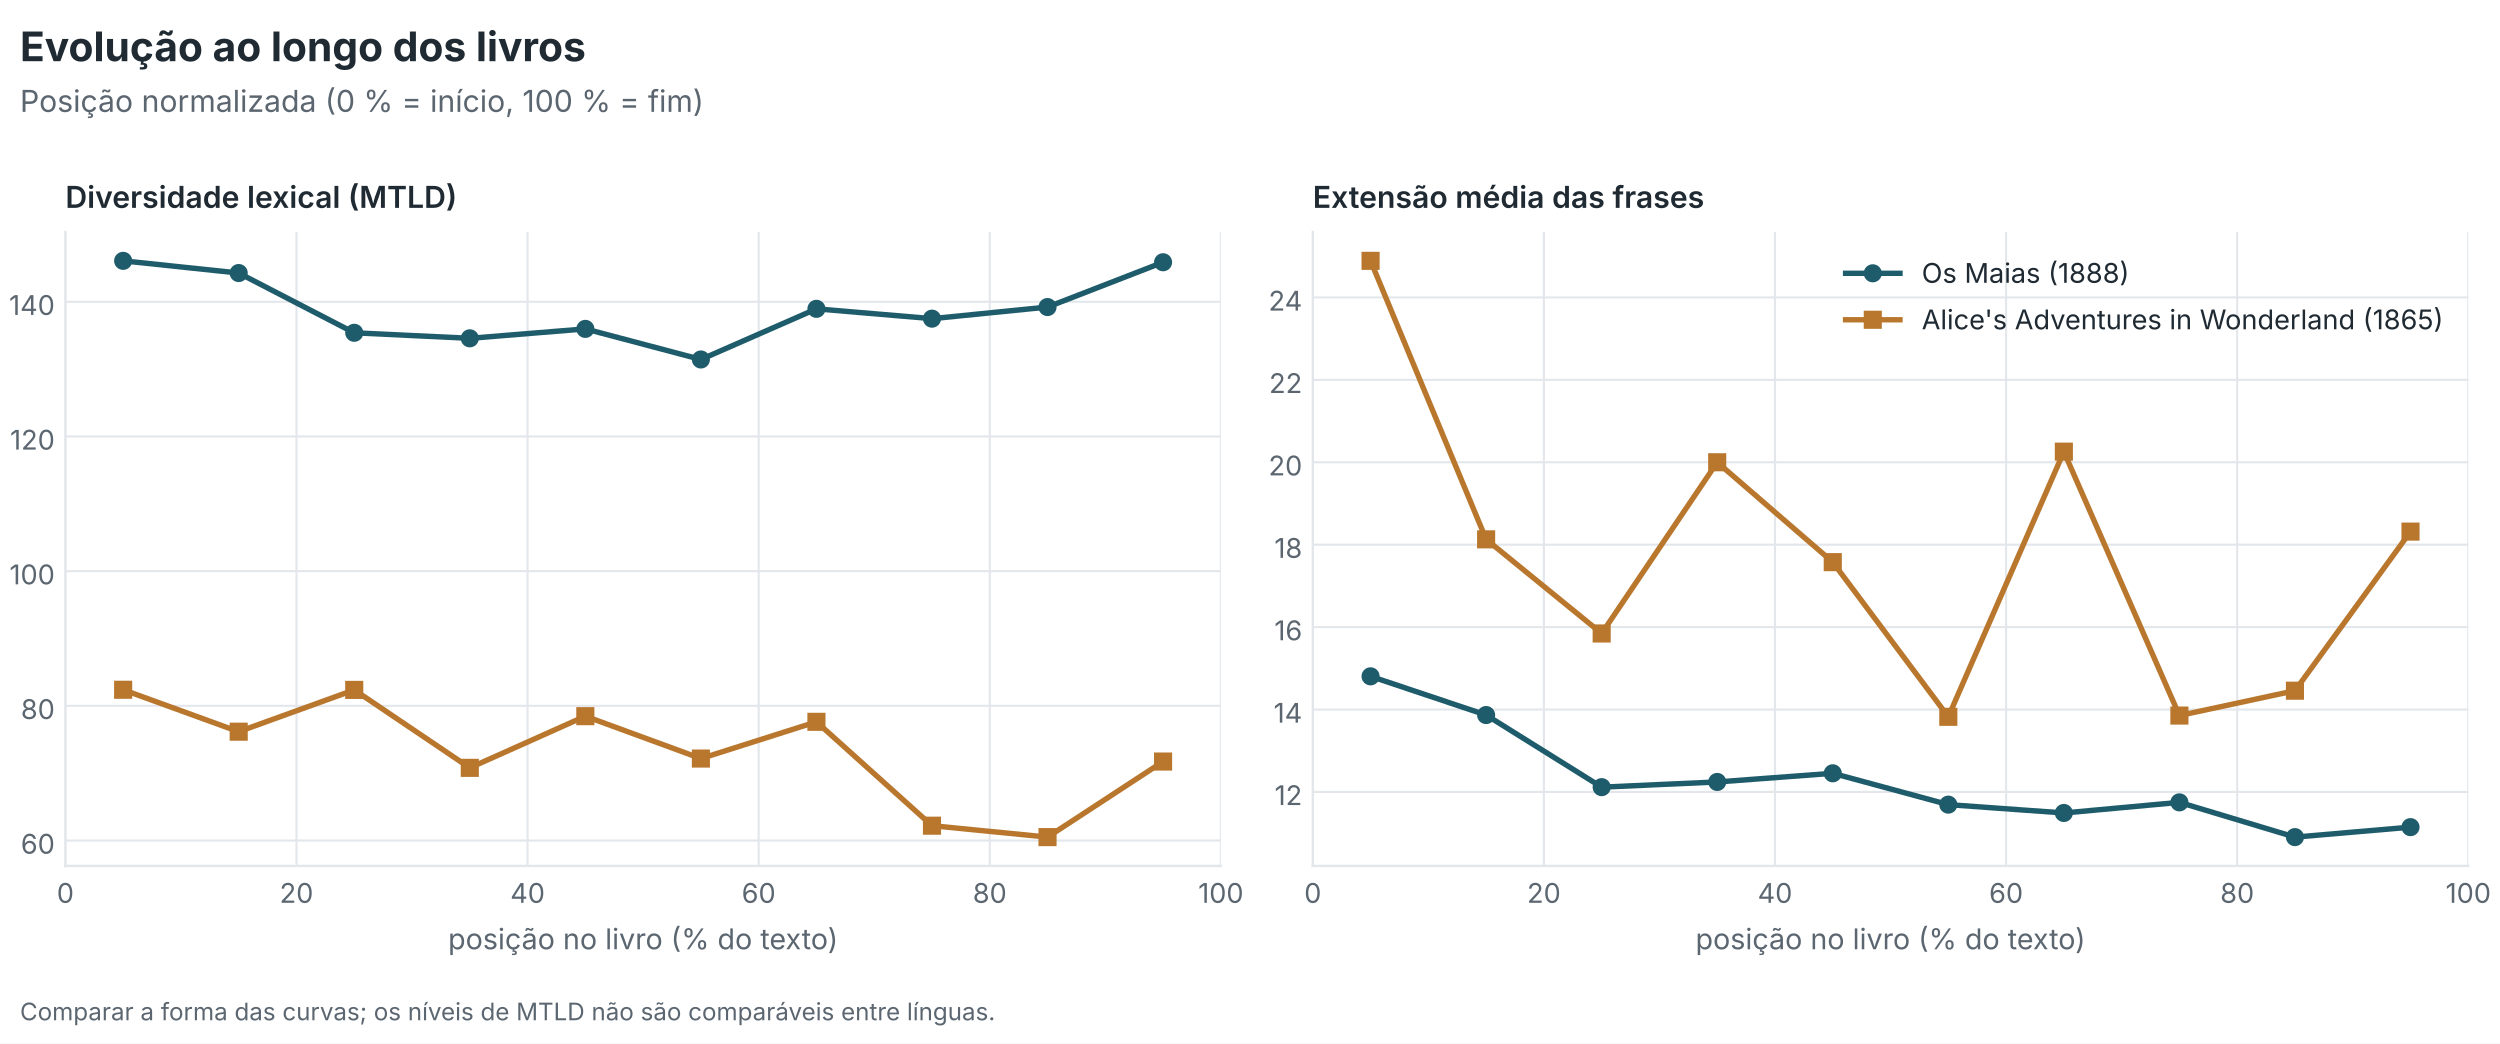
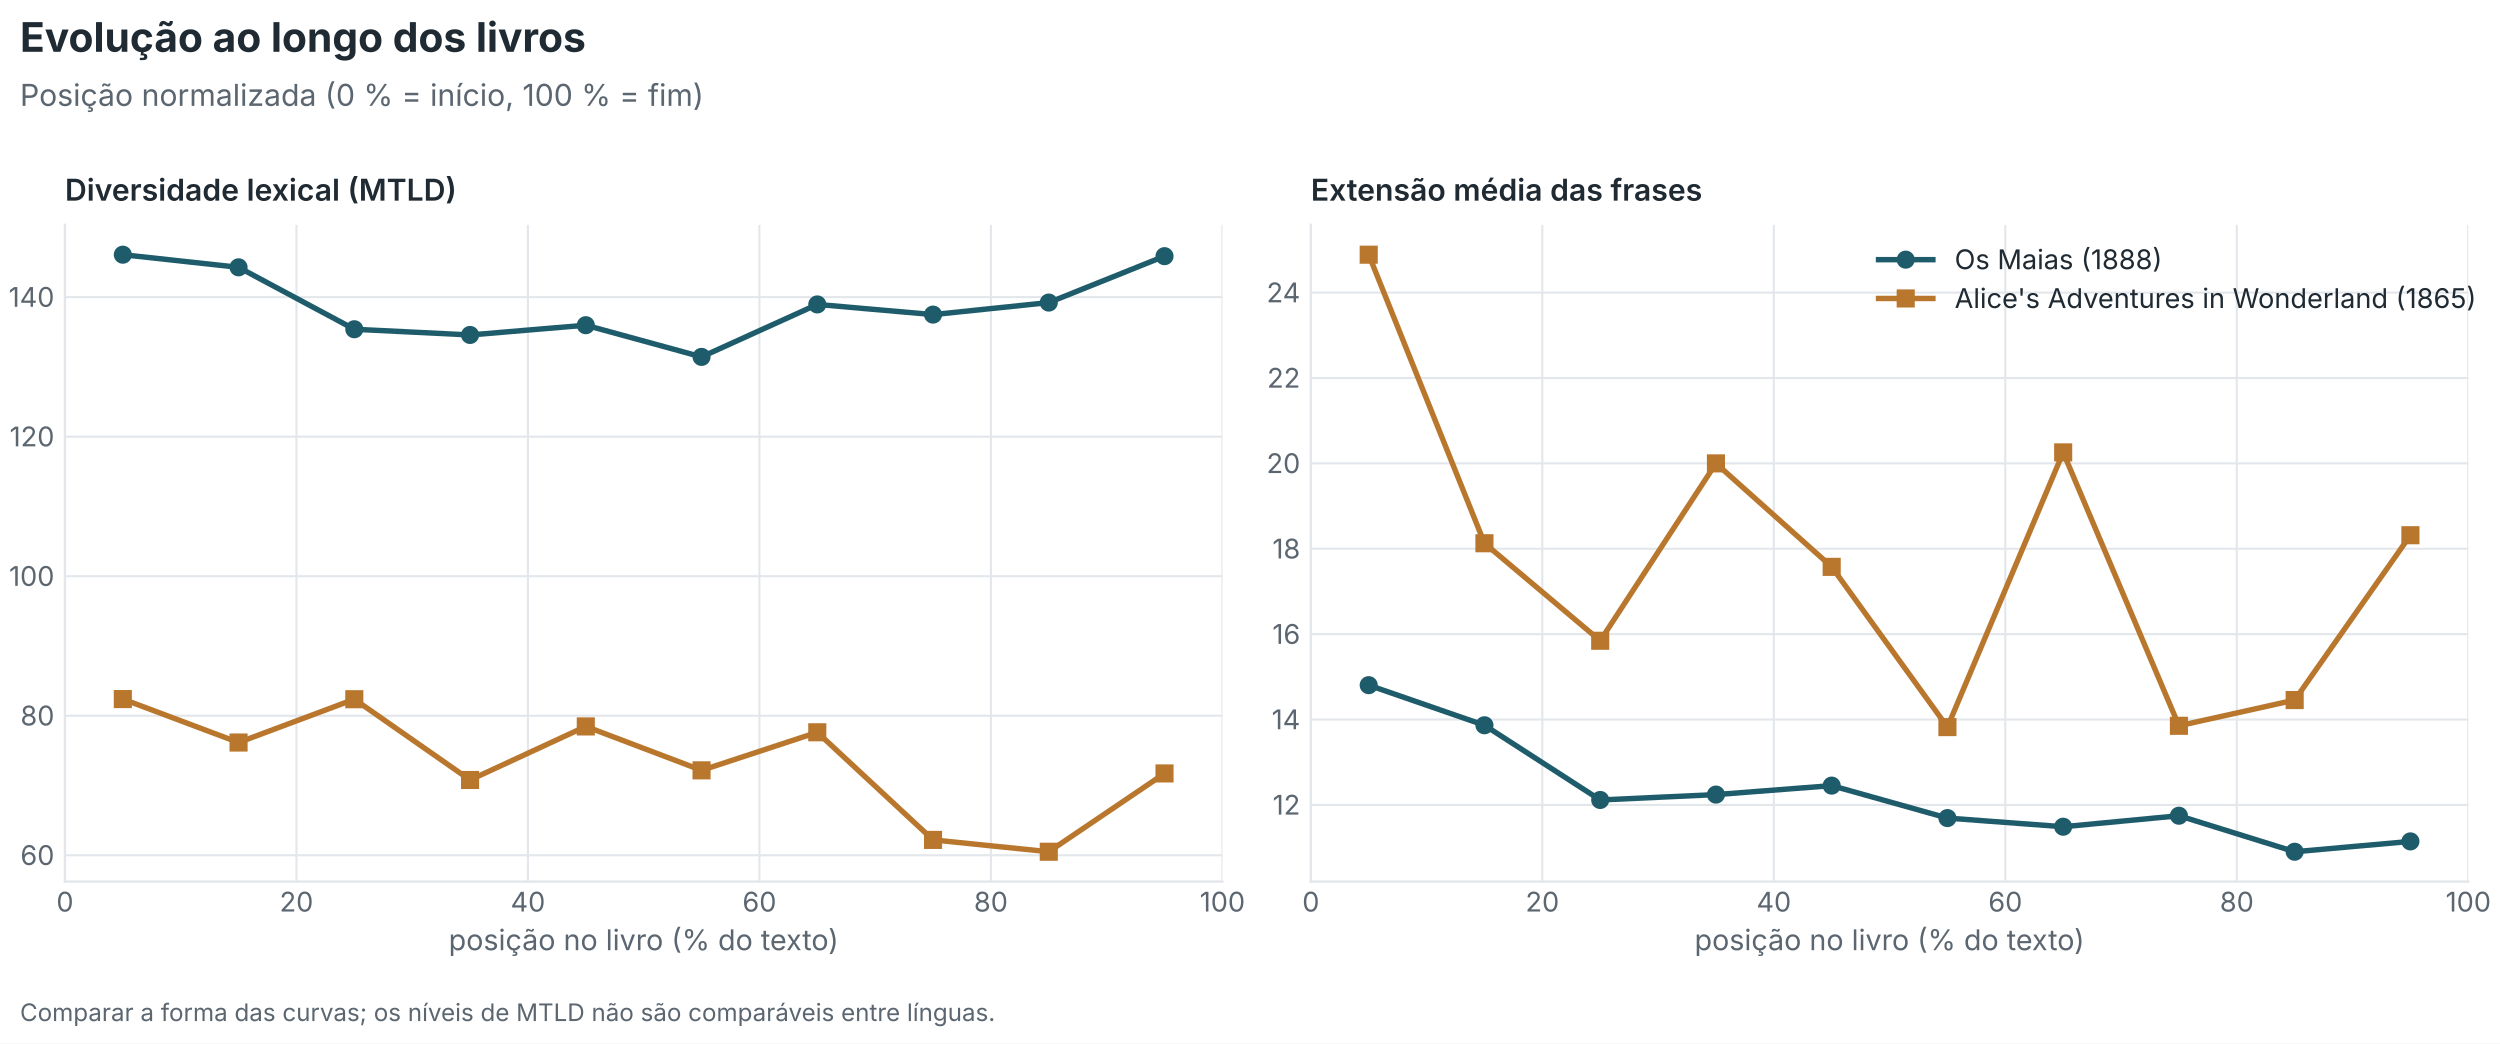
<svg xmlns="http://www.w3.org/2000/svg" xmlns:xlink="http://www.w3.org/1999/xlink" width="828pt" height="345.6pt" viewBox="0 0 828 345.6" version="1.1">
  <defs>
    <style type="text/css">*{stroke-linejoin: round; stroke-linecap: butt}</style>
  </defs>
  <g id="figure_1">
    <g id="patch_1">
      <path d="M 0 345.6  L 828 345.6  L 828 0  L 0 0  z " style="fill: #ffffff" />
    </g>
    <g id="axes_1">
      <g id="patch_2">
-         <path d="M 21.653 286.795  L 404.344 286.795  L 404.344 76.848  L 21.653 76.848  z " style="fill: #ffffff" />
+         <path d="M 21.511 291.983  L 404.857 291.983  L 404.857 74.47  L 21.511 74.47  z " style="fill: #ffffff" />
      </g>
      <g id="matplotlib.axis_1">
        <g id="xtick_1">
          <g id="line2d_1">
-             <path d="M 21.653 286.795  L 21.653 76.848  " clip-path="url(#p7f18aff150)" style="fill: none; stroke: #e3e7eb; stroke-width: 0.7; stroke-linecap: square" />
+             <path d="M 21.511 291.983  L 21.511 74.47  " clip-path="url(#p16fabc2df2)" style="fill: none; stroke: #e3e7eb; stroke-width: 0.7; stroke-linecap: square" />
          </g>
          <g id="line2d_2" />
          <g id="text_1">
-             <text style="font-size: 9px; font-family: 'Inter', 'Source Sans 3', 'Source Sans Pro', 'Helvetica Neue', 'Arial', 'DejaVu Sans', sans-serif; text-anchor: middle; fill: #5b6670" x="21.653" y="299.014" transform="rotate(-0 21.65258 299.0142)">0</text>
+             <text style="font-size: 9px; font-family: 'Inter', 'Source Sans 3', 'Source Sans Pro', 'Helvetica Neue', 'Arial', 'DejaVu Sans', sans-serif; text-anchor: middle; fill: #5b6670" x="21.511" y="301.91" transform="rotate(-0 21.51055 301.9097)">0</text>
          </g>
        </g>
        <g id="xtick_2">
          <g id="line2d_3">
-             <path d="M 98.191 286.795  L 98.191 76.848  " clip-path="url(#p7f18aff150)" style="fill: none; stroke: #e3e7eb; stroke-width: 0.7; stroke-linecap: square" />
+             <path d="M 98.18 291.983  L 98.18 74.47  " clip-path="url(#p16fabc2df2)" style="fill: none; stroke: #e3e7eb; stroke-width: 0.7; stroke-linecap: square" />
          </g>
          <g id="line2d_4" />
          <g id="text_2">
-             <text style="font-size: 9px; font-family: 'Inter', 'Source Sans 3', 'Source Sans Pro', 'Helvetica Neue', 'Arial', 'DejaVu Sans', sans-serif; text-anchor: middle; fill: #5b6670" x="98.191" y="299.014" transform="rotate(-0 98.19086 299.0142)">20</text>
+             <text style="font-size: 9px; font-family: 'Inter', 'Source Sans 3', 'Source Sans Pro', 'Helvetica Neue', 'Arial', 'DejaVu Sans', sans-serif; text-anchor: middle; fill: #5b6670" x="98.18" y="301.91" transform="rotate(-0 98.17975 301.9097)">20</text>
          </g>
        </g>
        <g id="xtick_3">
          <g id="line2d_5">
-             <path d="M 174.729 286.795  L 174.729 76.848  " clip-path="url(#p7f18aff150)" style="fill: none; stroke: #e3e7eb; stroke-width: 0.7; stroke-linecap: square" />
+             <path d="M 174.849 291.983  L 174.849 74.47  " clip-path="url(#p16fabc2df2)" style="fill: none; stroke: #e3e7eb; stroke-width: 0.7; stroke-linecap: square" />
          </g>
          <g id="line2d_6" />
          <g id="text_3">
-             <text style="font-size: 9px; font-family: 'Inter', 'Source Sans 3', 'Source Sans Pro', 'Helvetica Neue', 'Arial', 'DejaVu Sans', sans-serif; text-anchor: middle; fill: #5b6670" x="174.729" y="299.014" transform="rotate(-0 174.7291 299.0142)">40</text>
+             <text style="font-size: 9px; font-family: 'Inter', 'Source Sans 3', 'Source Sans Pro', 'Helvetica Neue', 'Arial', 'DejaVu Sans', sans-serif; text-anchor: middle; fill: #5b6670" x="174.849" y="301.91" transform="rotate(-0 174.849 301.9097)">40</text>
          </g>
        </g>
        <g id="xtick_4">
          <g id="line2d_7">
-             <path d="M 251.267 286.795  L 251.267 76.848  " clip-path="url(#p7f18aff150)" style="fill: none; stroke: #e3e7eb; stroke-width: 0.7; stroke-linecap: square" />
+             <path d="M 251.518 291.983  L 251.518 74.47  " clip-path="url(#p16fabc2df2)" style="fill: none; stroke: #e3e7eb; stroke-width: 0.7; stroke-linecap: square" />
          </g>
          <g id="line2d_8" />
          <g id="text_4">
-             <text style="font-size: 9px; font-family: 'Inter', 'Source Sans 3', 'Source Sans Pro', 'Helvetica Neue', 'Arial', 'DejaVu Sans', sans-serif; text-anchor: middle; fill: #5b6670" x="251.267" y="299.014" transform="rotate(-0 251.2674 299.0142)">60</text>
+             <text style="font-size: 9px; font-family: 'Inter', 'Source Sans 3', 'Source Sans Pro', 'Helvetica Neue', 'Arial', 'DejaVu Sans', sans-serif; text-anchor: middle; fill: #5b6670" x="251.518" y="301.91" transform="rotate(-0 251.5182 301.9097)">60</text>
          </g>
        </g>
        <g id="xtick_5">
          <g id="line2d_9">
-             <path d="M 327.806 286.795  L 327.806 76.848  " clip-path="url(#p7f18aff150)" style="fill: none; stroke: #e3e7eb; stroke-width: 0.7; stroke-linecap: square" />
+             <path d="M 328.187 291.983  L 328.187 74.47  " clip-path="url(#p16fabc2df2)" style="fill: none; stroke: #e3e7eb; stroke-width: 0.7; stroke-linecap: square" />
          </g>
          <g id="line2d_10" />
          <g id="text_5">
-             <text style="font-size: 9px; font-family: 'Inter', 'Source Sans 3', 'Source Sans Pro', 'Helvetica Neue', 'Arial', 'DejaVu Sans', sans-serif; text-anchor: middle; fill: #5b6670" x="327.806" y="299.014" transform="rotate(-0 327.8057 299.0142)">80</text>
+             <text style="font-size: 9px; font-family: 'Inter', 'Source Sans 3', 'Source Sans Pro', 'Helvetica Neue', 'Arial', 'DejaVu Sans', sans-serif; text-anchor: middle; fill: #5b6670" x="328.187" y="301.91" transform="rotate(-0 328.1874 301.9097)">80</text>
          </g>
        </g>
        <g id="xtick_6">
          <g id="line2d_11">
-             <path d="M 404.344 286.795  L 404.344 76.848  " clip-path="url(#p7f18aff150)" style="fill: none; stroke: #e3e7eb; stroke-width: 0.7; stroke-linecap: square" />
+             <path d="M 404.857 291.983  L 404.857 74.47  " clip-path="url(#p16fabc2df2)" style="fill: none; stroke: #e3e7eb; stroke-width: 0.7; stroke-linecap: square" />
          </g>
          <g id="line2d_12" />
          <g id="text_6">
-             <text style="font-size: 9px; font-family: 'Inter', 'Source Sans 3', 'Source Sans Pro', 'Helvetica Neue', 'Arial', 'DejaVu Sans', sans-serif; text-anchor: middle; fill: #5b6670" x="404.344" y="299.014" transform="rotate(-0 404.344 299.0142)">100</text>
+             <text style="font-size: 9px; font-family: 'Inter', 'Source Sans 3', 'Source Sans Pro', 'Helvetica Neue', 'Arial', 'DejaVu Sans', sans-serif; text-anchor: middle; fill: #5b6670" x="404.857" y="301.91" transform="rotate(-0 404.8566 301.9097)">100</text>
          </g>
        </g>
        <g id="text_7">
-           <text style="font-size: 9.5px; font-family: 'Inter', 'Source Sans 3', 'Source Sans Pro', 'Helvetica Neue', 'Arial', 'DejaVu Sans', sans-serif; text-anchor: middle; fill: #5b6670" x="212.998" y="314.388" transform="rotate(-0 212.9983 314.3883)">posição no livro (% do texto)</text>
+           <text style="font-size: 9.5px; font-family: 'Inter', 'Source Sans 3', 'Source Sans Pro', 'Helvetica Neue', 'Arial', 'DejaVu Sans', sans-serif; text-anchor: middle; fill: #5b6670" x="213.184" y="314.694" transform="rotate(-0 213.1836 314.6937)">posição no livro (% do texto)</text>
        </g>
      </g>
      <g id="matplotlib.axis_2">
        <g id="ytick_1">
          <g id="line2d_13">
-             <path d="M 21.653 278.38  L 404.344 278.38  " clip-path="url(#p7f18aff150)" style="fill: none; stroke: #e3e7eb; stroke-width: 0.7; stroke-linecap: square" />
+             <path d="M 21.511 283.264  L 404.857 283.264  " clip-path="url(#p16fabc2df2)" style="fill: none; stroke: #e3e7eb; stroke-width: 0.7; stroke-linecap: square" />
          </g>
          <g id="line2d_14" />
          <g id="text_8">
-             <text style="font-size: 9px; font-family: 'Inter', 'Source Sans 3', 'Source Sans Pro', 'Helvetica Neue', 'Arial', 'DejaVu Sans', sans-serif; text-anchor: end; fill: #5b6670" x="18.153" y="282.739" transform="rotate(-0 18.15258 282.7395)">60</text>
+             <text style="font-size: 9px; font-family: 'Inter', 'Source Sans 3', 'Source Sans Pro', 'Helvetica Neue', 'Arial', 'DejaVu Sans', sans-serif; text-anchor: end; fill: #5b6670" x="18.011" y="286.478" transform="rotate(-0 18.01055 286.4778)">60</text>
          </g>
        </g>
        <g id="ytick_2">
          <g id="line2d_15">
-             <path d="M 21.653 233.772  L 404.344 233.772  " clip-path="url(#p7f18aff150)" style="fill: none; stroke: #e3e7eb; stroke-width: 0.7; stroke-linecap: square" />
+             <path d="M 21.511 237.049  L 404.857 237.049  " clip-path="url(#p16fabc2df2)" style="fill: none; stroke: #e3e7eb; stroke-width: 0.7; stroke-linecap: square" />
          </g>
          <g id="line2d_16" />
          <g id="text_9">
-             <text style="font-size: 9px; font-family: 'Inter', 'Source Sans 3', 'Source Sans Pro', 'Helvetica Neue', 'Arial', 'DejaVu Sans', sans-serif; text-anchor: end; fill: #5b6670" x="18.153" y="238.131" transform="rotate(-0 18.15258 238.1312)">80</text>
+             <text style="font-size: 9px; font-family: 'Inter', 'Source Sans 3', 'Source Sans Pro', 'Helvetica Neue', 'Arial', 'DejaVu Sans', sans-serif; text-anchor: end; fill: #5b6670" x="18.011" y="240.262" transform="rotate(-0 18.01055 240.2619)">80</text>
          </g>
        </g>
        <g id="ytick_3">
          <g id="line2d_17">
-             <path d="M 21.653 189.163  L 404.344 189.163  " clip-path="url(#p7f18aff150)" style="fill: none; stroke: #e3e7eb; stroke-width: 0.7; stroke-linecap: square" />
+             <path d="M 21.511 190.833  L 404.857 190.833  " clip-path="url(#p16fabc2df2)" style="fill: none; stroke: #e3e7eb; stroke-width: 0.7; stroke-linecap: square" />
          </g>
          <g id="line2d_18" />
          <g id="text_10">
-             <text style="font-size: 9px; font-family: 'Inter', 'Source Sans 3', 'Source Sans Pro', 'Helvetica Neue', 'Arial', 'DejaVu Sans', sans-serif; text-anchor: end; fill: #5b6670" x="18.153" y="193.523" transform="rotate(-0 18.15258 193.5228)">100</text>
+             <text style="font-size: 9px; font-family: 'Inter', 'Source Sans 3', 'Source Sans Pro', 'Helvetica Neue', 'Arial', 'DejaVu Sans', sans-serif; text-anchor: end; fill: #5b6670" x="18.011" y="194.046" transform="rotate(-0 18.01055 194.0461)">100</text>
          </g>
        </g>
        <g id="ytick_4">
          <g id="line2d_19">
-             <path d="M 21.653 144.555  L 404.344 144.555  " clip-path="url(#p7f18aff150)" style="fill: none; stroke: #e3e7eb; stroke-width: 0.7; stroke-linecap: square" />
+             <path d="M 21.511 144.617  L 404.857 144.617  " clip-path="url(#p16fabc2df2)" style="fill: none; stroke: #e3e7eb; stroke-width: 0.7; stroke-linecap: square" />
          </g>
          <g id="line2d_20" />
          <g id="text_11">
-             <text style="font-size: 9px; font-family: 'Inter', 'Source Sans 3', 'Source Sans Pro', 'Helvetica Neue', 'Arial', 'DejaVu Sans', sans-serif; text-anchor: end; fill: #5b6670" x="18.153" y="148.915" transform="rotate(-0 18.15258 148.9145)">120</text>
+             <text style="font-size: 9px; font-family: 'Inter', 'Source Sans 3', 'Source Sans Pro', 'Helvetica Neue', 'Arial', 'DejaVu Sans', sans-serif; text-anchor: end; fill: #5b6670" x="18.011" y="147.83" transform="rotate(-0 18.01055 147.8302)">120</text>
          </g>
        </g>
        <g id="ytick_5">
          <g id="line2d_21">
-             <path d="M 21.653 99.947  L 404.344 99.947  " clip-path="url(#p7f18aff150)" style="fill: none; stroke: #e3e7eb; stroke-width: 0.7; stroke-linecap: square" />
+             <path d="M 21.511 98.401  L 404.857 98.401  " clip-path="url(#p16fabc2df2)" style="fill: none; stroke: #e3e7eb; stroke-width: 0.7; stroke-linecap: square" />
          </g>
          <g id="line2d_22" />
          <g id="text_12">
-             <text style="font-size: 9px; font-family: 'Inter', 'Source Sans 3', 'Source Sans Pro', 'Helvetica Neue', 'Arial', 'DejaVu Sans', sans-serif; text-anchor: end; fill: #5b6670" x="18.153" y="104.306" transform="rotate(-0 18.15258 104.3062)">140</text>
+             <text style="font-size: 9px; font-family: 'Inter', 'Source Sans 3', 'Source Sans Pro', 'Helvetica Neue', 'Arial', 'DejaVu Sans', sans-serif; text-anchor: end; fill: #5b6670" x="18.011" y="101.614" transform="rotate(-0 18.01055 101.6144)">140</text>
          </g>
        </g>
      </g>
      <g id="line2d_23">
-         <path d="M 40.787 86.391  L 79.056 90.429  L 117.325 110.222  L 155.595 112.049  L 193.864 108.928  L 232.133 119.062  L 270.402 102.288  L 308.671 105.54  L 346.94 101.696  L 385.209 86.857  " clip-path="url(#p7f18aff150)" style="fill: none; stroke: #1f5c6b; stroke-width: 1.8; stroke-linecap: square" />
+         <path d="M 40.678 84.357  L 79.012 88.54  L 117.347 109.047  L 155.682 110.939  L 194.016 107.706  L 232.351 118.205  L 270.685 100.827  L 309.02 104.196  L 347.355 100.213  L 385.689 84.84  " clip-path="url(#p16fabc2df2)" style="fill: none; stroke: #1f5c6b; stroke-width: 1.8; stroke-linecap: square" />
        <defs>
-           <path id="m674741bf16" d="M 0 2.5  C 0.663 2.5 1.299 2.237 1.768 1.768  C 2.237 1.299 2.5 0.663 2.5 0  C 2.5 -0.663 2.237 -1.299 1.768 -1.768  C 1.299 -2.237 0.663 -2.5 0 -2.5  C -0.663 -2.5 -1.299 -2.237 -1.768 -1.768  C -2.237 -1.299 -2.5 -0.663 -2.5 0  C -2.5 0.663 -2.237 1.299 -1.768 1.768  C -1.299 2.237 -0.663 2.5 0 2.5  z " style="stroke: #1f5c6b" />
+           <path id="m93e0a3509f" d="M 0 2.5  C 0.663 2.5 1.299 2.237 1.768 1.768  C 2.237 1.299 2.5 0.663 2.5 0  C 2.5 -0.663 2.237 -1.299 1.768 -1.768  C 1.299 -2.237 0.663 -2.5 0 -2.5  C -0.663 -2.5 -1.299 -2.237 -1.768 -1.768  C -2.237 -1.299 -2.5 -0.663 -2.5 0  C -2.5 0.663 -2.237 1.299 -1.768 1.768  C -1.299 2.237 -0.663 2.5 0 2.5  z " style="stroke: #1f5c6b" />
        </defs>
-         <g clip-path="url(#p7f18aff150)">
-           <use xlink:href="#m674741bf16" x="40.787" y="86.391" style="fill: #1f5c6b; stroke: #1f5c6b" />
-           <use xlink:href="#m674741bf16" x="79.056" y="90.429" style="fill: #1f5c6b; stroke: #1f5c6b" />
-           <use xlink:href="#m674741bf16" x="117.325" y="110.222" style="fill: #1f5c6b; stroke: #1f5c6b" />
-           <use xlink:href="#m674741bf16" x="155.595" y="112.049" style="fill: #1f5c6b; stroke: #1f5c6b" />
-           <use xlink:href="#m674741bf16" x="193.864" y="108.928" style="fill: #1f5c6b; stroke: #1f5c6b" />
-           <use xlink:href="#m674741bf16" x="232.133" y="119.062" style="fill: #1f5c6b; stroke: #1f5c6b" />
-           <use xlink:href="#m674741bf16" x="270.402" y="102.288" style="fill: #1f5c6b; stroke: #1f5c6b" />
-           <use xlink:href="#m674741bf16" x="308.671" y="105.54" style="fill: #1f5c6b; stroke: #1f5c6b" />
-           <use xlink:href="#m674741bf16" x="346.94" y="101.696" style="fill: #1f5c6b; stroke: #1f5c6b" />
-           <use xlink:href="#m674741bf16" x="385.209" y="86.857" style="fill: #1f5c6b; stroke: #1f5c6b" />
+         <g clip-path="url(#p16fabc2df2)">
+           <use xlink:href="#m93e0a3509f" x="40.678" y="84.357" style="fill: #1f5c6b; stroke: #1f5c6b" />
+           <use xlink:href="#m93e0a3509f" x="79.012" y="88.54" style="fill: #1f5c6b; stroke: #1f5c6b" />
+           <use xlink:href="#m93e0a3509f" x="117.347" y="109.047" style="fill: #1f5c6b; stroke: #1f5c6b" />
+           <use xlink:href="#m93e0a3509f" x="155.682" y="110.939" style="fill: #1f5c6b; stroke: #1f5c6b" />
+           <use xlink:href="#m93e0a3509f" x="194.016" y="107.706" style="fill: #1f5c6b; stroke: #1f5c6b" />
+           <use xlink:href="#m93e0a3509f" x="232.351" y="118.205" style="fill: #1f5c6b; stroke: #1f5c6b" />
+           <use xlink:href="#m93e0a3509f" x="270.685" y="100.827" style="fill: #1f5c6b; stroke: #1f5c6b" />
+           <use xlink:href="#m93e0a3509f" x="309.02" y="104.196" style="fill: #1f5c6b; stroke: #1f5c6b" />
+           <use xlink:href="#m93e0a3509f" x="347.355" y="100.213" style="fill: #1f5c6b; stroke: #1f5c6b" />
+           <use xlink:href="#m93e0a3509f" x="385.689" y="84.84" style="fill: #1f5c6b; stroke: #1f5c6b" />
        </g>
      </g>
      <g id="line2d_24">
-         <path d="M 40.787 228.45  L 79.056 242.339  L 117.325 228.495  L 155.595 254.313  L 193.864 237.195  L 232.133 251.233  L 270.402 239.067  L 308.671 273.468  L 346.94 277.252  L 385.209 252.222  " clip-path="url(#p7f18aff150)" style="fill: none; stroke: #b9772e; stroke-width: 1.8; stroke-linecap: square" />
+         <path d="M 40.678 231.535  L 79.012 245.924  L 117.347 231.581  L 155.682 258.33  L 194.016 240.595  L 232.351 255.139  L 270.685 242.535  L 309.02 278.175  L 347.355 282.096  L 385.689 256.164  " clip-path="url(#p16fabc2df2)" style="fill: none; stroke: #b9772e; stroke-width: 1.8; stroke-linecap: square" />
        <defs>
-           <path id="m8a824e82f8" d="M -2.5 2.5  L 2.5 2.5  L 2.5 -2.5  L -2.5 -2.5  z " style="stroke: #b9772e; stroke-linejoin: miter" />
+           <path id="m50397e2243" d="M -2.5 2.5  L 2.5 2.5  L 2.5 -2.5  L -2.5 -2.5  z " style="stroke: #b9772e; stroke-linejoin: miter" />
        </defs>
-         <g clip-path="url(#p7f18aff150)">
-           <use xlink:href="#m8a824e82f8" x="40.787" y="228.45" style="fill: #b9772e; stroke: #b9772e; stroke-linejoin: miter" />
-           <use xlink:href="#m8a824e82f8" x="79.056" y="242.339" style="fill: #b9772e; stroke: #b9772e; stroke-linejoin: miter" />
-           <use xlink:href="#m8a824e82f8" x="117.325" y="228.495" style="fill: #b9772e; stroke: #b9772e; stroke-linejoin: miter" />
-           <use xlink:href="#m8a824e82f8" x="155.595" y="254.313" style="fill: #b9772e; stroke: #b9772e; stroke-linejoin: miter" />
-           <use xlink:href="#m8a824e82f8" x="193.864" y="237.195" style="fill: #b9772e; stroke: #b9772e; stroke-linejoin: miter" />
-           <use xlink:href="#m8a824e82f8" x="232.133" y="251.233" style="fill: #b9772e; stroke: #b9772e; stroke-linejoin: miter" />
-           <use xlink:href="#m8a824e82f8" x="270.402" y="239.067" style="fill: #b9772e; stroke: #b9772e; stroke-linejoin: miter" />
-           <use xlink:href="#m8a824e82f8" x="308.671" y="273.468" style="fill: #b9772e; stroke: #b9772e; stroke-linejoin: miter" />
-           <use xlink:href="#m8a824e82f8" x="346.94" y="277.252" style="fill: #b9772e; stroke: #b9772e; stroke-linejoin: miter" />
-           <use xlink:href="#m8a824e82f8" x="385.209" y="252.222" style="fill: #b9772e; stroke: #b9772e; stroke-linejoin: miter" />
+         <g clip-path="url(#p16fabc2df2)">
+           <use xlink:href="#m50397e2243" x="40.678" y="231.535" style="fill: #b9772e; stroke: #b9772e; stroke-linejoin: miter" />
+           <use xlink:href="#m50397e2243" x="79.012" y="245.924" style="fill: #b9772e; stroke: #b9772e; stroke-linejoin: miter" />
+           <use xlink:href="#m50397e2243" x="117.347" y="231.581" style="fill: #b9772e; stroke: #b9772e; stroke-linejoin: miter" />
+           <use xlink:href="#m50397e2243" x="155.682" y="258.33" style="fill: #b9772e; stroke: #b9772e; stroke-linejoin: miter" />
+           <use xlink:href="#m50397e2243" x="194.016" y="240.595" style="fill: #b9772e; stroke: #b9772e; stroke-linejoin: miter" />
+           <use xlink:href="#m50397e2243" x="232.351" y="255.139" style="fill: #b9772e; stroke: #b9772e; stroke-linejoin: miter" />
+           <use xlink:href="#m50397e2243" x="270.685" y="242.535" style="fill: #b9772e; stroke: #b9772e; stroke-linejoin: miter" />
+           <use xlink:href="#m50397e2243" x="309.02" y="278.175" style="fill: #b9772e; stroke: #b9772e; stroke-linejoin: miter" />
+           <use xlink:href="#m50397e2243" x="347.355" y="282.096" style="fill: #b9772e; stroke: #b9772e; stroke-linejoin: miter" />
+           <use xlink:href="#m50397e2243" x="385.689" y="256.164" style="fill: #b9772e; stroke: #b9772e; stroke-linejoin: miter" />
        </g>
      </g>
      <g id="patch_3">
-         <path d="M 21.653 286.795  L 21.653 76.848  " style="fill: none; stroke: #e3e7eb; stroke-width: 0.8; stroke-linejoin: miter; stroke-linecap: square" />
+         <path d="M 21.511 291.983  L 21.511 74.47  " style="fill: none; stroke: #e3e7eb; stroke-width: 0.8; stroke-linejoin: miter; stroke-linecap: square" />
      </g>
      <g id="patch_4">
-         <path d="M 21.653 286.795  L 404.344 286.795  " style="fill: none; stroke: #e3e7eb; stroke-width: 0.8; stroke-linejoin: miter; stroke-linecap: square" />
+         <path d="M 21.511 291.983  L 404.857 291.983  " style="fill: none; stroke: #e3e7eb; stroke-width: 0.8; stroke-linejoin: miter; stroke-linecap: square" />
      </g>
      <g id="text_13">
-         <text style="font-weight: 600; font-size: 10px; font-family: 'Inter', 'Source Sans 3', 'Source Sans Pro', 'Helvetica Neue', 'Arial', 'DejaVu Sans', sans-serif; text-anchor: start; fill: #1f2a33" x="21.653" y="68.848" transform="rotate(-0 21.65258 68.84774)">Diversidade lexical (MTLD)</text>
+         <text style="font-weight: 600; font-size: 10px; font-family: 'Inter', 'Source Sans 3', 'Source Sans Pro', 'Helvetica Neue', 'Arial', 'DejaVu Sans', sans-serif; text-anchor: start; fill: #1f2a33" x="21.511" y="66.47" transform="rotate(-0 21.51055 66.46962)">Diversidade lexical (MTLD)</text>
      </g>
    </g>
    <g id="axes_2">
      <g id="patch_5">
-         <path d="M 434.8 286.795  L 817.491 286.795  L 817.491 76.848  L 434.8 76.848  z " style="fill: #ffffff" />
+         <path d="M 434.149 291.983  L 817.495 291.983  L 817.495 74.47  L 434.149 74.47  z " style="fill: #ffffff" />
      </g>
      <g id="matplotlib.axis_3">
        <g id="xtick_7">
          <g id="line2d_25">
-             <path d="M 434.8 286.795  L 434.8 76.848  " clip-path="url(#p23b3460137)" style="fill: none; stroke: #e3e7eb; stroke-width: 0.7; stroke-linecap: square" />
+             <path d="M 434.149 291.983  L 434.149 74.47  " clip-path="url(#pe6e3811a66)" style="fill: none; stroke: #e3e7eb; stroke-width: 0.7; stroke-linecap: square" />
          </g>
          <g id="line2d_26" />
          <g id="text_14">
-             <text style="font-size: 9px; font-family: 'Inter', 'Source Sans 3', 'Source Sans Pro', 'Helvetica Neue', 'Arial', 'DejaVu Sans', sans-serif; text-anchor: middle; fill: #5b6670" x="434.8" y="299.014" transform="rotate(-0 434.7997 299.0142)">0</text>
+             <text style="font-size: 9px; font-family: 'Inter', 'Source Sans 3', 'Source Sans Pro', 'Helvetica Neue', 'Arial', 'DejaVu Sans', sans-serif; text-anchor: middle; fill: #5b6670" x="434.149" y="301.91" transform="rotate(-0 434.1486 301.9097)">0</text>
          </g>
        </g>
        <g id="xtick_8">
          <g id="line2d_27">
-             <path d="M 511.338 286.795  L 511.338 76.848  " clip-path="url(#p23b3460137)" style="fill: none; stroke: #e3e7eb; stroke-width: 0.7; stroke-linecap: square" />
+             <path d="M 510.818 291.983  L 510.818 74.47  " clip-path="url(#pe6e3811a66)" style="fill: none; stroke: #e3e7eb; stroke-width: 0.7; stroke-linecap: square" />
          </g>
          <g id="line2d_28" />
          <g id="text_15">
-             <text style="font-size: 9px; font-family: 'Inter', 'Source Sans 3', 'Source Sans Pro', 'Helvetica Neue', 'Arial', 'DejaVu Sans', sans-serif; text-anchor: middle; fill: #5b6670" x="511.338" y="299.014" transform="rotate(-0 511.338 299.0142)">20</text>
+             <text style="font-size: 9px; font-family: 'Inter', 'Source Sans 3', 'Source Sans Pro', 'Helvetica Neue', 'Arial', 'DejaVu Sans', sans-serif; text-anchor: middle; fill: #5b6670" x="510.818" y="301.91" transform="rotate(-0 510.8178 301.9097)">20</text>
          </g>
        </g>
        <g id="xtick_9">
          <g id="line2d_29">
-             <path d="M 587.876 286.795  L 587.876 76.848  " clip-path="url(#p23b3460137)" style="fill: none; stroke: #e3e7eb; stroke-width: 0.7; stroke-linecap: square" />
+             <path d="M 587.487 291.983  L 587.487 74.47  " clip-path="url(#pe6e3811a66)" style="fill: none; stroke: #e3e7eb; stroke-width: 0.7; stroke-linecap: square" />
          </g>
          <g id="line2d_30" />
          <g id="text_16">
-             <text style="font-size: 9px; font-family: 'Inter', 'Source Sans 3', 'Source Sans Pro', 'Helvetica Neue', 'Arial', 'DejaVu Sans', sans-serif; text-anchor: middle; fill: #5b6670" x="587.876" y="299.014" transform="rotate(-0 587.8762 299.0142)">40</text>
+             <text style="font-size: 9px; font-family: 'Inter', 'Source Sans 3', 'Source Sans Pro', 'Helvetica Neue', 'Arial', 'DejaVu Sans', sans-serif; text-anchor: middle; fill: #5b6670" x="587.487" y="301.91" transform="rotate(-0 587.487 301.9097)">40</text>
          </g>
        </g>
        <g id="xtick_10">
          <g id="line2d_31">
-             <path d="M 664.415 286.795  L 664.415 76.848  " clip-path="url(#p23b3460137)" style="fill: none; stroke: #e3e7eb; stroke-width: 0.7; stroke-linecap: square" />
+             <path d="M 664.156 291.983  L 664.156 74.47  " clip-path="url(#pe6e3811a66)" style="fill: none; stroke: #e3e7eb; stroke-width: 0.7; stroke-linecap: square" />
          </g>
          <g id="line2d_32" />
          <g id="text_17">
-             <text style="font-size: 9px; font-family: 'Inter', 'Source Sans 3', 'Source Sans Pro', 'Helvetica Neue', 'Arial', 'DejaVu Sans', sans-serif; text-anchor: middle; fill: #5b6670" x="664.415" y="299.014" transform="rotate(-0 664.4145 299.0142)">60</text>
+             <text style="font-size: 9px; font-family: 'Inter', 'Source Sans 3', 'Source Sans Pro', 'Helvetica Neue', 'Arial', 'DejaVu Sans', sans-serif; text-anchor: middle; fill: #5b6670" x="664.156" y="301.91" transform="rotate(-0 664.1562 301.9097)">60</text>
          </g>
        </g>
        <g id="xtick_11">
          <g id="line2d_33">
-             <path d="M 740.953 286.795  L 740.953 76.848  " clip-path="url(#p23b3460137)" style="fill: none; stroke: #e3e7eb; stroke-width: 0.7; stroke-linecap: square" />
+             <path d="M 740.825 291.983  L 740.825 74.47  " clip-path="url(#pe6e3811a66)" style="fill: none; stroke: #e3e7eb; stroke-width: 0.7; stroke-linecap: square" />
          </g>
          <g id="line2d_34" />
          <g id="text_18">
-             <text style="font-size: 9px; font-family: 'Inter', 'Source Sans 3', 'Source Sans Pro', 'Helvetica Neue', 'Arial', 'DejaVu Sans', sans-serif; text-anchor: middle; fill: #5b6670" x="740.953" y="299.014" transform="rotate(-0 740.9528 299.0142)">80</text>
+             <text style="font-size: 9px; font-family: 'Inter', 'Source Sans 3', 'Source Sans Pro', 'Helvetica Neue', 'Arial', 'DejaVu Sans', sans-serif; text-anchor: middle; fill: #5b6670" x="740.825" y="301.91" transform="rotate(-0 740.8254 301.9097)">80</text>
          </g>
        </g>
        <g id="xtick_12">
          <g id="line2d_35">
-             <path d="M 817.491 286.795  L 817.491 76.848  " clip-path="url(#p23b3460137)" style="fill: none; stroke: #e3e7eb; stroke-width: 0.7; stroke-linecap: square" />
+             <path d="M 817.495 291.983  L 817.495 74.47  " clip-path="url(#pe6e3811a66)" style="fill: none; stroke: #e3e7eb; stroke-width: 0.7; stroke-linecap: square" />
          </g>
          <g id="line2d_36" />
          <g id="text_19">
-             <text style="font-size: 9px; font-family: 'Inter', 'Source Sans 3', 'Source Sans Pro', 'Helvetica Neue', 'Arial', 'DejaVu Sans', sans-serif; text-anchor: middle; fill: #5b6670" x="817.491" y="299.014" transform="rotate(-0 817.4911 299.0142)">100</text>
+             <text style="font-size: 9px; font-family: 'Inter', 'Source Sans 3', 'Source Sans Pro', 'Helvetica Neue', 'Arial', 'DejaVu Sans', sans-serif; text-anchor: middle; fill: #5b6670" x="817.495" y="301.91" transform="rotate(-0 817.4946 301.9097)">100</text>
          </g>
        </g>
        <g id="text_20">
-           <text style="font-size: 9.5px; font-family: 'Inter', 'Source Sans 3', 'Source Sans Pro', 'Helvetica Neue', 'Arial', 'DejaVu Sans', sans-serif; text-anchor: middle; fill: #5b6670" x="626.145" y="314.388" transform="rotate(-0 626.1454 314.3883)">posição no livro (% do texto)</text>
+           <text style="font-size: 9.5px; font-family: 'Inter', 'Source Sans 3', 'Source Sans Pro', 'Helvetica Neue', 'Arial', 'DejaVu Sans', sans-serif; text-anchor: middle; fill: #5b6670" x="625.822" y="314.694" transform="rotate(-0 625.8216 314.6937)">posição no livro (% do texto)</text>
        </g>
      </g>
      <g id="matplotlib.axis_4">
        <g id="ytick_6">
          <g id="line2d_37">
-             <path d="M 434.8 262.287  L 817.491 262.287  " clip-path="url(#p23b3460137)" style="fill: none; stroke: #e3e7eb; stroke-width: 0.7; stroke-linecap: square" />
+             <path d="M 434.149 266.592  L 817.495 266.592  " clip-path="url(#pe6e3811a66)" style="fill: none; stroke: #e3e7eb; stroke-width: 0.7; stroke-linecap: square" />
          </g>
          <g id="line2d_38" />
          <g id="text_21">
-             <text style="font-size: 9px; font-family: 'Inter', 'Source Sans 3', 'Source Sans Pro', 'Helvetica Neue', 'Arial', 'DejaVu Sans', sans-serif; text-anchor: end; fill: #5b6670" x="431.3" y="266.647" transform="rotate(-0 431.2997 266.6466)">12</text>
+             <text style="font-size: 9px; font-family: 'Inter', 'Source Sans 3', 'Source Sans Pro', 'Helvetica Neue', 'Arial', 'DejaVu Sans', sans-serif; text-anchor: end; fill: #5b6670" x="430.649" y="269.805" transform="rotate(-0 430.6486 269.8049)">12</text>
          </g>
        </g>
        <g id="ytick_7">
          <g id="line2d_39">
-             <path d="M 434.8 234.991  L 817.491 234.991  " clip-path="url(#p23b3460137)" style="fill: none; stroke: #e3e7eb; stroke-width: 0.7; stroke-linecap: square" />
+             <path d="M 434.149 238.312  L 817.495 238.312  " clip-path="url(#pe6e3811a66)" style="fill: none; stroke: #e3e7eb; stroke-width: 0.7; stroke-linecap: square" />
          </g>
          <g id="line2d_40" />
          <g id="text_22">
-             <text style="font-size: 9px; font-family: 'Inter', 'Source Sans 3', 'Source Sans Pro', 'Helvetica Neue', 'Arial', 'DejaVu Sans', sans-serif; text-anchor: end; fill: #5b6670" x="431.3" y="239.35" transform="rotate(-0 431.2997 239.3502)">14</text>
+             <text style="font-size: 9px; font-family: 'Inter', 'Source Sans 3', 'Source Sans Pro', 'Helvetica Neue', 'Arial', 'DejaVu Sans', sans-serif; text-anchor: end; fill: #5b6670" x="430.649" y="241.525" transform="rotate(-0 430.6486 241.5249)">14</text>
          </g>
        </g>
        <g id="ytick_8">
          <g id="line2d_41">
-             <path d="M 434.8 207.694  L 817.491 207.694  " clip-path="url(#p23b3460137)" style="fill: none; stroke: #e3e7eb; stroke-width: 0.7; stroke-linecap: square" />
+             <path d="M 434.149 210.032  L 817.495 210.032  " clip-path="url(#pe6e3811a66)" style="fill: none; stroke: #e3e7eb; stroke-width: 0.7; stroke-linecap: square" />
          </g>
          <g id="line2d_42" />
          <g id="text_23">
-             <text style="font-size: 9px; font-family: 'Inter', 'Source Sans 3', 'Source Sans Pro', 'Helvetica Neue', 'Arial', 'DejaVu Sans', sans-serif; text-anchor: end; fill: #5b6670" x="431.3" y="212.054" transform="rotate(-0 431.2997 212.0538)">16</text>
+             <text style="font-size: 9px; font-family: 'Inter', 'Source Sans 3', 'Source Sans Pro', 'Helvetica Neue', 'Arial', 'DejaVu Sans', sans-serif; text-anchor: end; fill: #5b6670" x="430.649" y="213.245" transform="rotate(-0 430.6486 213.2449)">16</text>
          </g>
        </g>
        <g id="ytick_9">
          <g id="line2d_43">
-             <path d="M 434.8 180.398  L 817.491 180.398  " clip-path="url(#p23b3460137)" style="fill: none; stroke: #e3e7eb; stroke-width: 0.7; stroke-linecap: square" />
+             <path d="M 434.149 181.752  L 817.495 181.752  " clip-path="url(#pe6e3811a66)" style="fill: none; stroke: #e3e7eb; stroke-width: 0.7; stroke-linecap: square" />
          </g>
          <g id="line2d_44" />
          <g id="text_24">
-             <text style="font-size: 9px; font-family: 'Inter', 'Source Sans 3', 'Source Sans Pro', 'Helvetica Neue', 'Arial', 'DejaVu Sans', sans-serif; text-anchor: end; fill: #5b6670" x="431.3" y="184.757" transform="rotate(-0 431.2997 184.7575)">18</text>
+             <text style="font-size: 9px; font-family: 'Inter', 'Source Sans 3', 'Source Sans Pro', 'Helvetica Neue', 'Arial', 'DejaVu Sans', sans-serif; text-anchor: end; fill: #5b6670" x="430.649" y="184.965" transform="rotate(-0 430.6486 184.9648)">18</text>
          </g>
        </g>
        <g id="ytick_10">
          <g id="line2d_45">
-             <path d="M 434.8 153.102  L 817.491 153.102  " clip-path="url(#p23b3460137)" style="fill: none; stroke: #e3e7eb; stroke-width: 0.7; stroke-linecap: square" />
+             <path d="M 434.149 153.472  L 817.495 153.472  " clip-path="url(#pe6e3811a66)" style="fill: none; stroke: #e3e7eb; stroke-width: 0.7; stroke-linecap: square" />
          </g>
          <g id="line2d_46" />
          <g id="text_25">
-             <text style="font-size: 9px; font-family: 'Inter', 'Source Sans 3', 'Source Sans Pro', 'Helvetica Neue', 'Arial', 'DejaVu Sans', sans-serif; text-anchor: end; fill: #5b6670" x="431.3" y="157.461" transform="rotate(-0 431.2997 157.4611)">20</text>
+             <text style="font-size: 9px; font-family: 'Inter', 'Source Sans 3', 'Source Sans Pro', 'Helvetica Neue', 'Arial', 'DejaVu Sans', sans-serif; text-anchor: end; fill: #5b6670" x="430.649" y="156.685" transform="rotate(-0 430.6486 156.6848)">20</text>
          </g>
        </g>
        <g id="ytick_11">
          <g id="line2d_47">
-             <path d="M 434.8 125.805  L 817.491 125.805  " clip-path="url(#p23b3460137)" style="fill: none; stroke: #e3e7eb; stroke-width: 0.7; stroke-linecap: square" />
+             <path d="M 434.149 125.192  L 817.495 125.192  " clip-path="url(#pe6e3811a66)" style="fill: none; stroke: #e3e7eb; stroke-width: 0.7; stroke-linecap: square" />
          </g>
          <g id="line2d_48" />
          <g id="text_26">
-             <text style="font-size: 9px; font-family: 'Inter', 'Source Sans 3', 'Source Sans Pro', 'Helvetica Neue', 'Arial', 'DejaVu Sans', sans-serif; text-anchor: end; fill: #5b6670" x="431.3" y="130.165" transform="rotate(-0 431.2997 130.1648)">22</text>
+             <text style="font-size: 9px; font-family: 'Inter', 'Source Sans 3', 'Source Sans Pro', 'Helvetica Neue', 'Arial', 'DejaVu Sans', sans-serif; text-anchor: end; fill: #5b6670" x="430.649" y="128.405" transform="rotate(-0 430.6486 128.4048)">22</text>
          </g>
        </g>
        <g id="ytick_12">
          <g id="line2d_49">
-             <path d="M 434.8 98.509  L 817.491 98.509  " clip-path="url(#p23b3460137)" style="fill: none; stroke: #e3e7eb; stroke-width: 0.7; stroke-linecap: square" />
+             <path d="M 434.149 96.912  L 817.495 96.912  " clip-path="url(#pe6e3811a66)" style="fill: none; stroke: #e3e7eb; stroke-width: 0.7; stroke-linecap: square" />
          </g>
          <g id="line2d_50" />
          <g id="text_27">
-             <text style="font-size: 9px; font-family: 'Inter', 'Source Sans 3', 'Source Sans Pro', 'Helvetica Neue', 'Arial', 'DejaVu Sans', sans-serif; text-anchor: end; fill: #5b6670" x="431.3" y="102.868" transform="rotate(-0 431.2997 102.8684)">24</text>
+             <text style="font-size: 9px; font-family: 'Inter', 'Source Sans 3', 'Source Sans Pro', 'Helvetica Neue', 'Arial', 'DejaVu Sans', sans-serif; text-anchor: end; fill: #5b6670" x="430.649" y="100.125" transform="rotate(-0 430.6486 100.1248)">24</text>
          </g>
        </g>
      </g>
      <g id="line2d_51">
-         <path d="M 453.934 224.003  L 492.203 236.821  L 530.473 260.703  L 568.742 258.982  L 607.011 256.114  L 645.28 266.494  L 683.549 269.257  L 721.818 265.74  L 760.087 277.252  L 798.357 273.947  " clip-path="url(#p23b3460137)" style="fill: none; stroke: #1f5c6b; stroke-width: 1.8; stroke-linecap: square" />
-         <g clip-path="url(#p23b3460137)">
-           <use xlink:href="#m674741bf16" x="453.934" y="224.003" style="fill: #1f5c6b; stroke: #1f5c6b" />
-           <use xlink:href="#m674741bf16" x="492.203" y="236.821" style="fill: #1f5c6b; stroke: #1f5c6b" />
-           <use xlink:href="#m674741bf16" x="530.473" y="260.703" style="fill: #1f5c6b; stroke: #1f5c6b" />
-           <use xlink:href="#m674741bf16" x="568.742" y="258.982" style="fill: #1f5c6b; stroke: #1f5c6b" />
-           <use xlink:href="#m674741bf16" x="607.011" y="256.114" style="fill: #1f5c6b; stroke: #1f5c6b" />
-           <use xlink:href="#m674741bf16" x="645.28" y="266.494" style="fill: #1f5c6b; stroke: #1f5c6b" />
-           <use xlink:href="#m674741bf16" x="683.549" y="269.257" style="fill: #1f5c6b; stroke: #1f5c6b" />
-           <use xlink:href="#m674741bf16" x="721.818" y="265.74" style="fill: #1f5c6b; stroke: #1f5c6b" />
-           <use xlink:href="#m674741bf16" x="760.087" y="277.252" style="fill: #1f5c6b; stroke: #1f5c6b" />
-           <use xlink:href="#m674741bf16" x="798.357" y="273.947" style="fill: #1f5c6b; stroke: #1f5c6b" />
+         <path d="M 453.316 226.927  L 491.65 240.208  L 529.985 264.95  L 568.32 263.167  L 606.654 260.196  L 644.989 270.95  L 683.323 273.813  L 721.658 270.169  L 759.993 282.096  L 798.327 278.671  " clip-path="url(#pe6e3811a66)" style="fill: none; stroke: #1f5c6b; stroke-width: 1.8; stroke-linecap: square" />
+         <g clip-path="url(#pe6e3811a66)">
+           <use xlink:href="#m93e0a3509f" x="453.316" y="226.927" style="fill: #1f5c6b; stroke: #1f5c6b" />
+           <use xlink:href="#m93e0a3509f" x="491.65" y="240.208" style="fill: #1f5c6b; stroke: #1f5c6b" />
+           <use xlink:href="#m93e0a3509f" x="529.985" y="264.95" style="fill: #1f5c6b; stroke: #1f5c6b" />
+           <use xlink:href="#m93e0a3509f" x="568.32" y="263.167" style="fill: #1f5c6b; stroke: #1f5c6b" />
+           <use xlink:href="#m93e0a3509f" x="606.654" y="260.196" style="fill: #1f5c6b; stroke: #1f5c6b" />
+           <use xlink:href="#m93e0a3509f" x="644.989" y="270.95" style="fill: #1f5c6b; stroke: #1f5c6b" />
+           <use xlink:href="#m93e0a3509f" x="683.323" y="273.813" style="fill: #1f5c6b; stroke: #1f5c6b" />
+           <use xlink:href="#m93e0a3509f" x="721.658" y="270.169" style="fill: #1f5c6b; stroke: #1f5c6b" />
+           <use xlink:href="#m93e0a3509f" x="759.993" y="282.096" style="fill: #1f5c6b; stroke: #1f5c6b" />
+           <use xlink:href="#m93e0a3509f" x="798.327" y="278.671" style="fill: #1f5c6b; stroke: #1f5c6b" />
        </g>
      </g>
      <g id="line2d_52">
-         <path d="M 453.934 86.391  L 492.203 178.633  L 530.473 209.807  L 568.742 153.102  L 607.011 186.182  L 645.28 237.408  L 683.549 149.586  L 721.818 236.992  L 760.087 228.76  L 798.357 176.069  " clip-path="url(#p23b3460137)" style="fill: none; stroke: #b9772e; stroke-width: 1.8; stroke-linecap: square" />
-         <g clip-path="url(#p23b3460137)">
-           <use xlink:href="#m8a824e82f8" x="453.934" y="86.391" style="fill: #b9772e; stroke: #b9772e; stroke-linejoin: miter" />
-           <use xlink:href="#m8a824e82f8" x="492.203" y="178.633" style="fill: #b9772e; stroke: #b9772e; stroke-linejoin: miter" />
-           <use xlink:href="#m8a824e82f8" x="530.473" y="209.807" style="fill: #b9772e; stroke: #b9772e; stroke-linejoin: miter" />
-           <use xlink:href="#m8a824e82f8" x="568.742" y="153.102" style="fill: #b9772e; stroke: #b9772e; stroke-linejoin: miter" />
-           <use xlink:href="#m8a824e82f8" x="607.011" y="186.182" style="fill: #b9772e; stroke: #b9772e; stroke-linejoin: miter" />
-           <use xlink:href="#m8a824e82f8" x="645.28" y="237.408" style="fill: #b9772e; stroke: #b9772e; stroke-linejoin: miter" />
-           <use xlink:href="#m8a824e82f8" x="683.549" y="149.586" style="fill: #b9772e; stroke: #b9772e; stroke-linejoin: miter" />
-           <use xlink:href="#m8a824e82f8" x="721.818" y="236.992" style="fill: #b9772e; stroke: #b9772e; stroke-linejoin: miter" />
-           <use xlink:href="#m8a824e82f8" x="760.087" y="228.76" style="fill: #b9772e; stroke: #b9772e; stroke-linejoin: miter" />
-           <use xlink:href="#m8a824e82f8" x="798.357" y="176.069" style="fill: #b9772e; stroke: #b9772e; stroke-linejoin: miter" />
+         <path d="M 453.316 84.357  L 491.65 179.923  L 529.985 212.22  L 568.32 153.472  L 606.654 187.744  L 644.989 240.816  L 683.323 149.829  L 721.658 240.385  L 759.993 231.857  L 798.327 177.266  " clip-path="url(#pe6e3811a66)" style="fill: none; stroke: #b9772e; stroke-width: 1.8; stroke-linecap: square" />
+         <g clip-path="url(#pe6e3811a66)">
+           <use xlink:href="#m50397e2243" x="453.316" y="84.357" style="fill: #b9772e; stroke: #b9772e; stroke-linejoin: miter" />
+           <use xlink:href="#m50397e2243" x="491.65" y="179.923" style="fill: #b9772e; stroke: #b9772e; stroke-linejoin: miter" />
+           <use xlink:href="#m50397e2243" x="529.985" y="212.22" style="fill: #b9772e; stroke: #b9772e; stroke-linejoin: miter" />
+           <use xlink:href="#m50397e2243" x="568.32" y="153.472" style="fill: #b9772e; stroke: #b9772e; stroke-linejoin: miter" />
+           <use xlink:href="#m50397e2243" x="606.654" y="187.744" style="fill: #b9772e; stroke: #b9772e; stroke-linejoin: miter" />
+           <use xlink:href="#m50397e2243" x="644.989" y="240.816" style="fill: #b9772e; stroke: #b9772e; stroke-linejoin: miter" />
+           <use xlink:href="#m50397e2243" x="683.323" y="149.829" style="fill: #b9772e; stroke: #b9772e; stroke-linejoin: miter" />
+           <use xlink:href="#m50397e2243" x="721.658" y="240.385" style="fill: #b9772e; stroke: #b9772e; stroke-linejoin: miter" />
+           <use xlink:href="#m50397e2243" x="759.993" y="231.857" style="fill: #b9772e; stroke: #b9772e; stroke-linejoin: miter" />
+           <use xlink:href="#m50397e2243" x="798.327" y="177.266" style="fill: #b9772e; stroke: #b9772e; stroke-linejoin: miter" />
        </g>
      </g>
      <g id="patch_6">
-         <path d="M 434.8 286.795  L 434.8 76.848  " style="fill: none; stroke: #e3e7eb; stroke-width: 0.8; stroke-linejoin: miter; stroke-linecap: square" />
+         <path d="M 434.149 291.983  L 434.149 74.47  " style="fill: none; stroke: #e3e7eb; stroke-width: 0.8; stroke-linejoin: miter; stroke-linecap: square" />
      </g>
      <g id="patch_7">
-         <path d="M 434.8 286.795  L 817.491 286.795  " style="fill: none; stroke: #e3e7eb; stroke-width: 0.8; stroke-linejoin: miter; stroke-linecap: square" />
+         <path d="M 434.149 291.983  L 817.495 291.983  " style="fill: none; stroke: #e3e7eb; stroke-width: 0.8; stroke-linejoin: miter; stroke-linecap: square" />
      </g>
      <g id="text_28">
-         <text style="font-weight: 600; font-size: 10px; font-family: 'Inter', 'Source Sans 3', 'Source Sans Pro', 'Helvetica Neue', 'Arial', 'DejaVu Sans', sans-serif; text-anchor: start; fill: #1f2a33" x="434.8" y="68.848" transform="rotate(-0 434.7997 68.84774)">Extensão média das frases</text>
+         <text style="font-weight: 600; font-size: 10px; font-family: 'Inter', 'Source Sans 3', 'Source Sans Pro', 'Helvetica Neue', 'Arial', 'DejaVu Sans', sans-serif; text-anchor: start; fill: #1f2a33" x="434.149" y="66.47" transform="rotate(-0 434.1486 66.46962)">Extensão média das frases</text>
      </g>
      <g id="legend_1">
        <g id="line2d_53">
-           <path d="M 611.265 90.516  L 620.265 90.516  L 629.265 90.516  " style="fill: none; stroke: #1f5c6b; stroke-width: 1.8; stroke-linecap: square" />
+           <path d="M 622.172 85.998  L 631.172 85.998  L 640.172 85.998  " style="fill: none; stroke: #1f5c6b; stroke-width: 1.8; stroke-linecap: square" />
          <g>
-             <use xlink:href="#m674741bf16" x="620.265" y="90.516" style="fill: #1f5c6b; stroke: #1f5c6b" />
+             <use xlink:href="#m93e0a3509f" x="631.172" y="85.998" style="fill: #1f5c6b; stroke: #1f5c6b" />
          </g>
        </g>
        <g id="text_29">
-           <text style="font-size: 9px; font-family: 'Inter', 'Source Sans 3', 'Source Sans Pro', 'Helvetica Neue', 'Arial', 'DejaVu Sans', sans-serif; text-anchor: start; fill: #1f2a33" x="636.465" y="93.666" transform="rotate(-0 636.4645 93.66649)">Os Maias (1888)</text>
+           <text style="font-size: 9px; font-family: 'Inter', 'Source Sans 3', 'Source Sans Pro', 'Helvetica Neue', 'Arial', 'DejaVu Sans', sans-serif; text-anchor: start; fill: #1f2a33" x="647.372" y="89.148" transform="rotate(-0 647.3721 89.14805)">Os Maias (1888)</text>
        </g>
        <g id="line2d_54">
-           <path d="M 611.265 105.906  L 620.265 105.906  L 629.265 105.906  " style="fill: none; stroke: #b9772e; stroke-width: 1.8; stroke-linecap: square" />
+           <path d="M 622.172 98.85  L 631.172 98.85  L 640.172 98.85  " style="fill: none; stroke: #b9772e; stroke-width: 1.8; stroke-linecap: square" />
          <g>
-             <use xlink:href="#m8a824e82f8" x="620.265" y="105.906" style="fill: #b9772e; stroke: #b9772e; stroke-linejoin: miter" />
+             <use xlink:href="#m50397e2243" x="631.172" y="98.85" style="fill: #b9772e; stroke: #b9772e; stroke-linejoin: miter" />
          </g>
        </g>
        <g id="text_30">
-           <text style="font-size: 9px; font-family: 'Inter', 'Source Sans 3', 'Source Sans Pro', 'Helvetica Neue', 'Arial', 'DejaVu Sans', sans-serif; text-anchor: start; fill: #1f2a33" x="636.465" y="109.056" transform="rotate(-0 636.4645 109.0561)">Alice's Adventures in Wonderland (1865)</text>
+           <text style="font-size: 9px; font-family: 'Inter', 'Source Sans 3', 'Source Sans Pro', 'Helvetica Neue', 'Arial', 'DejaVu Sans', sans-serif; text-anchor: start; fill: #1f2a33" x="647.372" y="102" transform="rotate(-0 647.3721 101.9998)">Alice's Adventures in Wonderland (1865)</text>
        </g>
      </g>
    </g>
    <g id="text_31">
-       <text style="font-weight: 700; font-size: 13.5px; font-family: 'Inter', 'Source Sans 3', 'Source Sans Pro', 'Helvetica Neue', 'Arial', 'DejaVu Sans', sans-serif; text-anchor: start; fill: #1f2a33" x="6.624" y="20.278" transform="rotate(-0 6.624 20.27812)">Evolução ao longo dos livros</text>
+       <text style="font-weight: 700; font-size: 13.5px; font-family: 'Inter', 'Source Sans 3', 'Source Sans Pro', 'Helvetica Neue', 'Arial', 'DejaVu Sans', sans-serif; text-anchor: start; fill: #1f2a33" x="6.624" y="17.163" transform="rotate(-0 6.624 17.16258)">Evolução ao longo dos livros</text>
    </g>
    <g id="text_32">
-       <text style="font-size: 10px; font-family: 'Inter', 'Source Sans 3', 'Source Sans Pro', 'Helvetica Neue', 'Arial', 'DejaVu Sans', sans-serif; text-anchor: start; fill: #5b6670" x="6.624" y="37.047" transform="rotate(-0 6.624 37.0475)">Posição normalizada (0 % = início, 100 % = fim)</text>
+       <text style="font-size: 10px; font-family: 'Inter', 'Source Sans 3', 'Source Sans Pro', 'Helvetica Neue', 'Arial', 'DejaVu Sans', sans-serif; text-anchor: start; fill: #5b6670" x="6.624" y="35.06" transform="rotate(-0 6.624 35.06)">Posição normalizada (0 % = início, 100 % = fim)</text>
    </g>
    <g id="text_33">
-       <text style="font-size: 8px; font-family: 'Inter', 'Source Sans 3', 'Source Sans Pro', 'Helvetica Neue', 'Arial', 'DejaVu Sans', sans-serif; text-anchor: start; fill: #5b6670" x="6.624" y="337.91" transform="rotate(-0 6.624 337.9103)">Comparar a forma das curvas; os níveis de MTLD não são comparáveis entre línguas.</text>
+       <text style="font-size: 8px; font-family: 'Inter', 'Source Sans 3', 'Source Sans Pro', 'Helvetica Neue', 'Arial', 'DejaVu Sans', sans-serif; text-anchor: start; fill: #5b6670" x="6.624" y="338.168" transform="rotate(-0 6.624 338.1675)">Comparar a forma das curvas; os níveis de MTLD não são comparáveis entre línguas.</text>
    </g>
  </g>
  <defs>
-     <clipPath id="p7f18aff150">
-       <rect x="21.653" y="76.848" width="382.691" height="209.948" />
+     <clipPath id="p16fabc2df2">
+       <rect x="21.511" y="74.47" width="383.346" height="217.514" />
    </clipPath>
-     <clipPath id="p23b3460137">
-       <rect x="434.8" y="76.848" width="382.691" height="209.948" />
+     <clipPath id="pe6e3811a66">
+       <rect x="434.149" y="74.47" width="383.346" height="217.514" />
    </clipPath>
  </defs>
</svg>
